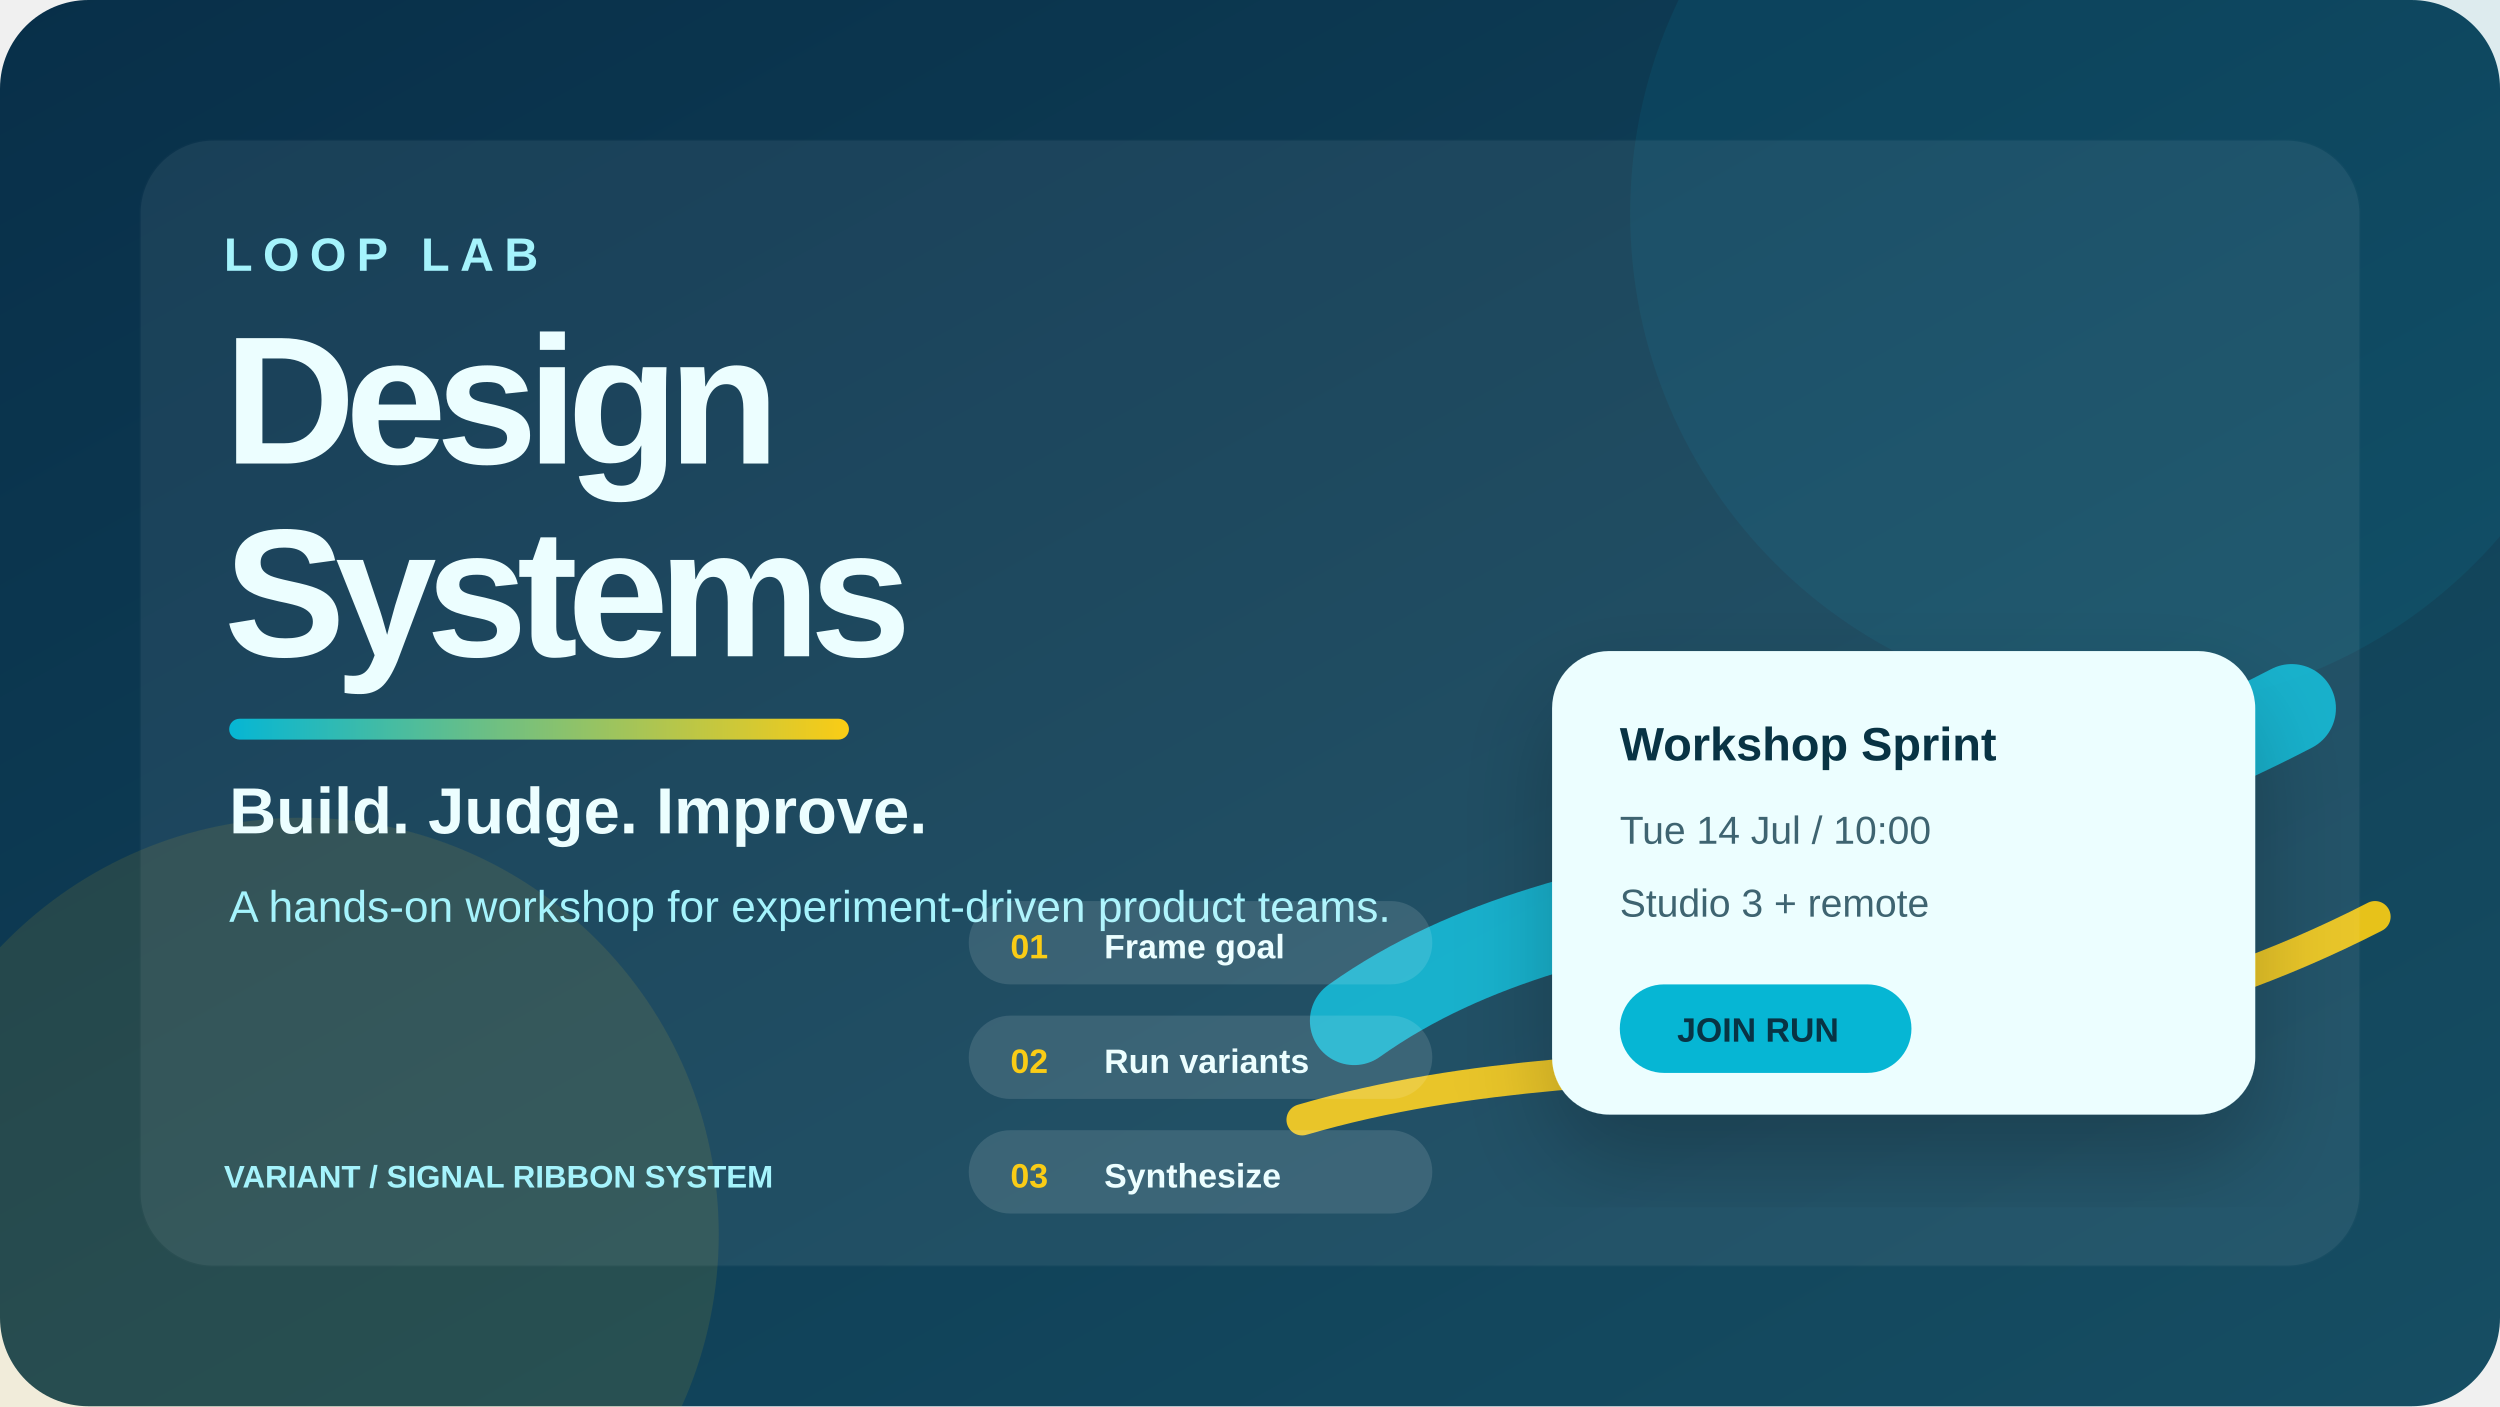
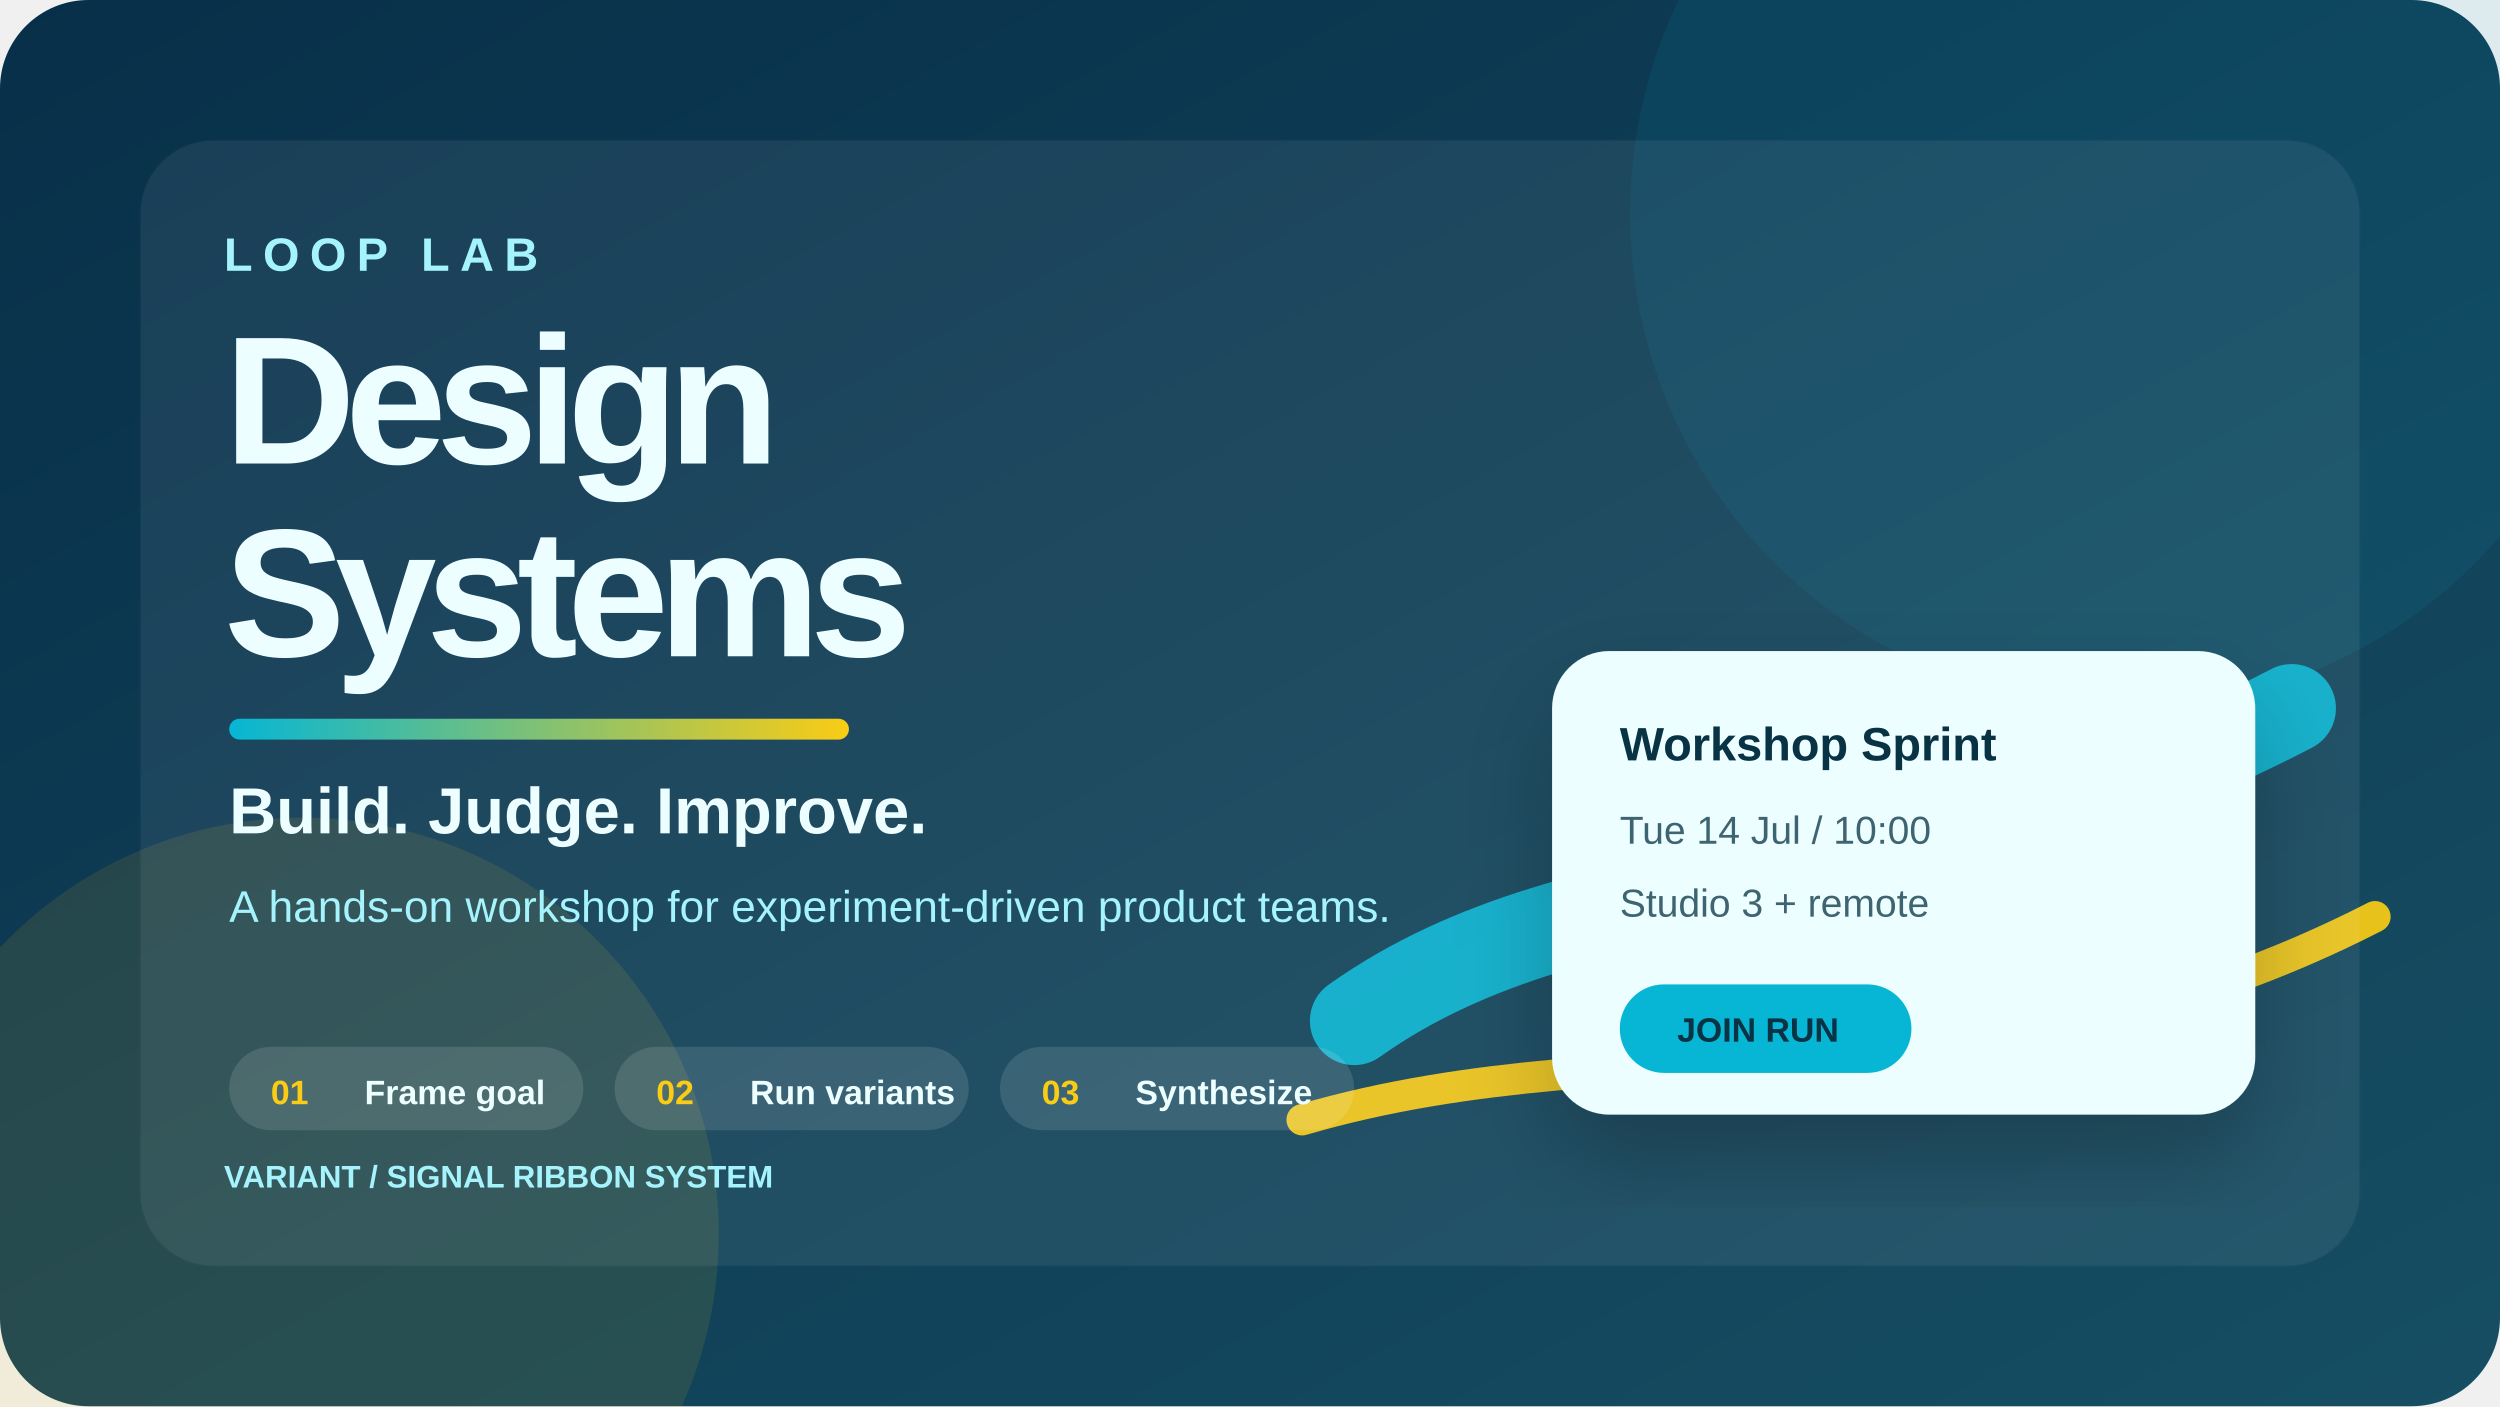
<svg xmlns="http://www.w3.org/2000/svg" width="960" height="540" viewBox="0 0 960 540">
  <defs>
    <linearGradient id="bg" x1="0" y1="0" x2="1" y2="1">
      <stop offset="0%" stop-color="#082f49" />
      <stop offset="100%" stop-color="#164e63" />
    </linearGradient>
    <linearGradient id="accent" x1="0" y1="0" x2="1" y2="0">
      <stop offset="0%" stop-color="#06b6d4" />
      <stop offset="100%" stop-color="#facc15" />
    </linearGradient>
    <filter id="softShadow" x="-20%" y="-20%" width="140%" height="140%">
      <feDropShadow dx="0" dy="18" stdDeviation="18" flood-color="#020617" flood-opacity="0.22" />
    </filter>
  </defs>
  <rect width="960" height="540" rx="34" fill="url(#bg)" />
  <circle cx="816" cy="82" r="190" fill="#06b6d4" opacity="0.08" />
  <circle cx="116" cy="474" r="160" fill="#facc15" opacity="0.10" />
  <path d="M520 392 C610 328 730 350 880 272" fill="none" stroke="#06b6d4" stroke-width="34" stroke-linecap="round" opacity="0.9" />
  <path d="M500 430 C630 392 760 430 912 352" fill="none" stroke="#facc15" stroke-width="12" stroke-linecap="round" opacity="0.92" />
  <rect x="54" y="54" width="852" height="432" rx="28" fill="#ffffff" opacity="0.07" stroke="#ffffff" stroke-opacity="0.18" />
  <text x="86" y="104" font-family="Segoe UI, Arial, sans-serif" font-size="18" font-weight="700" letter-spacing="4" fill="#a5f3fc">LOOP LAB</text>
  <text x="86" y="178" font-family="Segoe UI, Arial, sans-serif" font-size="70" font-weight="800" letter-spacing="-4" fill="#ecfeff">Design</text>
  <text x="86" y="252" font-family="Segoe UI, Arial, sans-serif" font-size="70" font-weight="800" letter-spacing="-4" fill="#ecfeff">Systems</text>
  <rect x="88" y="276" width="238" height="8" rx="4" fill="url(#accent)" />
  <text x="88" y="320" font-family="Segoe UI, Arial, sans-serif" font-size="25" font-weight="650" fill="#ecfeff">Build. Judge. Improve.</text>
  <text x="88" y="354" font-family="Segoe UI, Arial, sans-serif" font-size="17" fill="#a5f3fc">A hands-on workshop for experiment-driven product teams.</text>
  <g filter="url(#softShadow)">
    <rect x="596" y="250" width="270" height="178" rx="22" fill="#ecfeff" />
  </g>
  <text x="622" y="292" font-family="Segoe UI, Arial, sans-serif" font-size="18" font-weight="800" fill="#083344">Workshop Sprint</text>
  <text x="622" y="324" font-family="Segoe UI, Arial, sans-serif" font-size="15" fill="#083344" opacity="0.76">Tue 14 Jul / 10:00</text>
  <text x="622" y="352" font-family="Segoe UI, Arial, sans-serif" font-size="15" fill="#083344" opacity="0.76">Studio 3 + remote</text>
  <rect x="622" y="378" width="112" height="34" rx="17" fill="#06b6d4" />
  <text x="644" y="400" font-family="Segoe UI, Arial, sans-serif" font-size="13" font-weight="800" fill="#083344">JOIN RUN</text>
-   <rect x="372" y="346" width="178" height="32" rx="16" fill="#ffffff" opacity="0.12" />
-   <text x="388" y="368" font-family="Segoe UI, Arial, sans-serif" font-size="13" font-weight="800" fill="#facc15">01</text>
-   <text x="424" y="368" font-family="Segoe UI, Arial, sans-serif" font-size="13" font-weight="650" fill="#ecfeff">Frame goal</text>
-   <rect x="372" y="390" width="178" height="32" rx="16" fill="#ffffff" opacity="0.12" />
-   <text x="388" y="412" font-family="Segoe UI, Arial, sans-serif" font-size="13" font-weight="800" fill="#facc15">02</text>
-   <text x="424" y="412" font-family="Segoe UI, Arial, sans-serif" font-size="13" font-weight="650" fill="#ecfeff">Run variants</text>
-   <rect x="372" y="434" width="178" height="32" rx="16" fill="#ffffff" opacity="0.12" />
-   <text x="388" y="456" font-family="Segoe UI, Arial, sans-serif" font-size="13" font-weight="800" fill="#facc15">03</text>
-   <text x="424" y="456" font-family="Segoe UI, Arial, sans-serif" font-size="13" font-weight="650" fill="#ecfeff">Synthesize</text>
+   <rect x="88" y="402" width="136" height="32" rx="16" fill="#ffffff" opacity="0.12" />
+   <text x="104" y="424" font-family="Segoe UI, Arial, sans-serif" font-size="13" font-weight="800" fill="#facc15">01</text>
+   <text x="140" y="424" font-family="Segoe UI, Arial, sans-serif" font-size="13" font-weight="650" fill="#ecfeff">Frame goal</text>
+   <rect x="236" y="402" width="136" height="32" rx="16" fill="#ffffff" opacity="0.12" />
+   <text x="252" y="424" font-family="Segoe UI, Arial, sans-serif" font-size="13" font-weight="800" fill="#facc15">02</text>
+   <text x="288" y="424" font-family="Segoe UI, Arial, sans-serif" font-size="13" font-weight="650" fill="#ecfeff">Run variants</text>
+   <rect x="384" y="402" width="136" height="32" rx="16" fill="#ffffff" opacity="0.12" />
+   <text x="400" y="424" font-family="Segoe UI, Arial, sans-serif" font-size="13" font-weight="800" fill="#facc15">03</text>
+   <text x="436" y="424" font-family="Segoe UI, Arial, sans-serif" font-size="13" font-weight="650" fill="#ecfeff">Synthesize</text>
  <text x="86" y="456" font-family="Segoe UI, Arial, sans-serif" font-size="12" font-weight="700" fill="#a5f3fc">VARIANT / SIGNAL RIBBON SYSTEM</text>
</svg>
